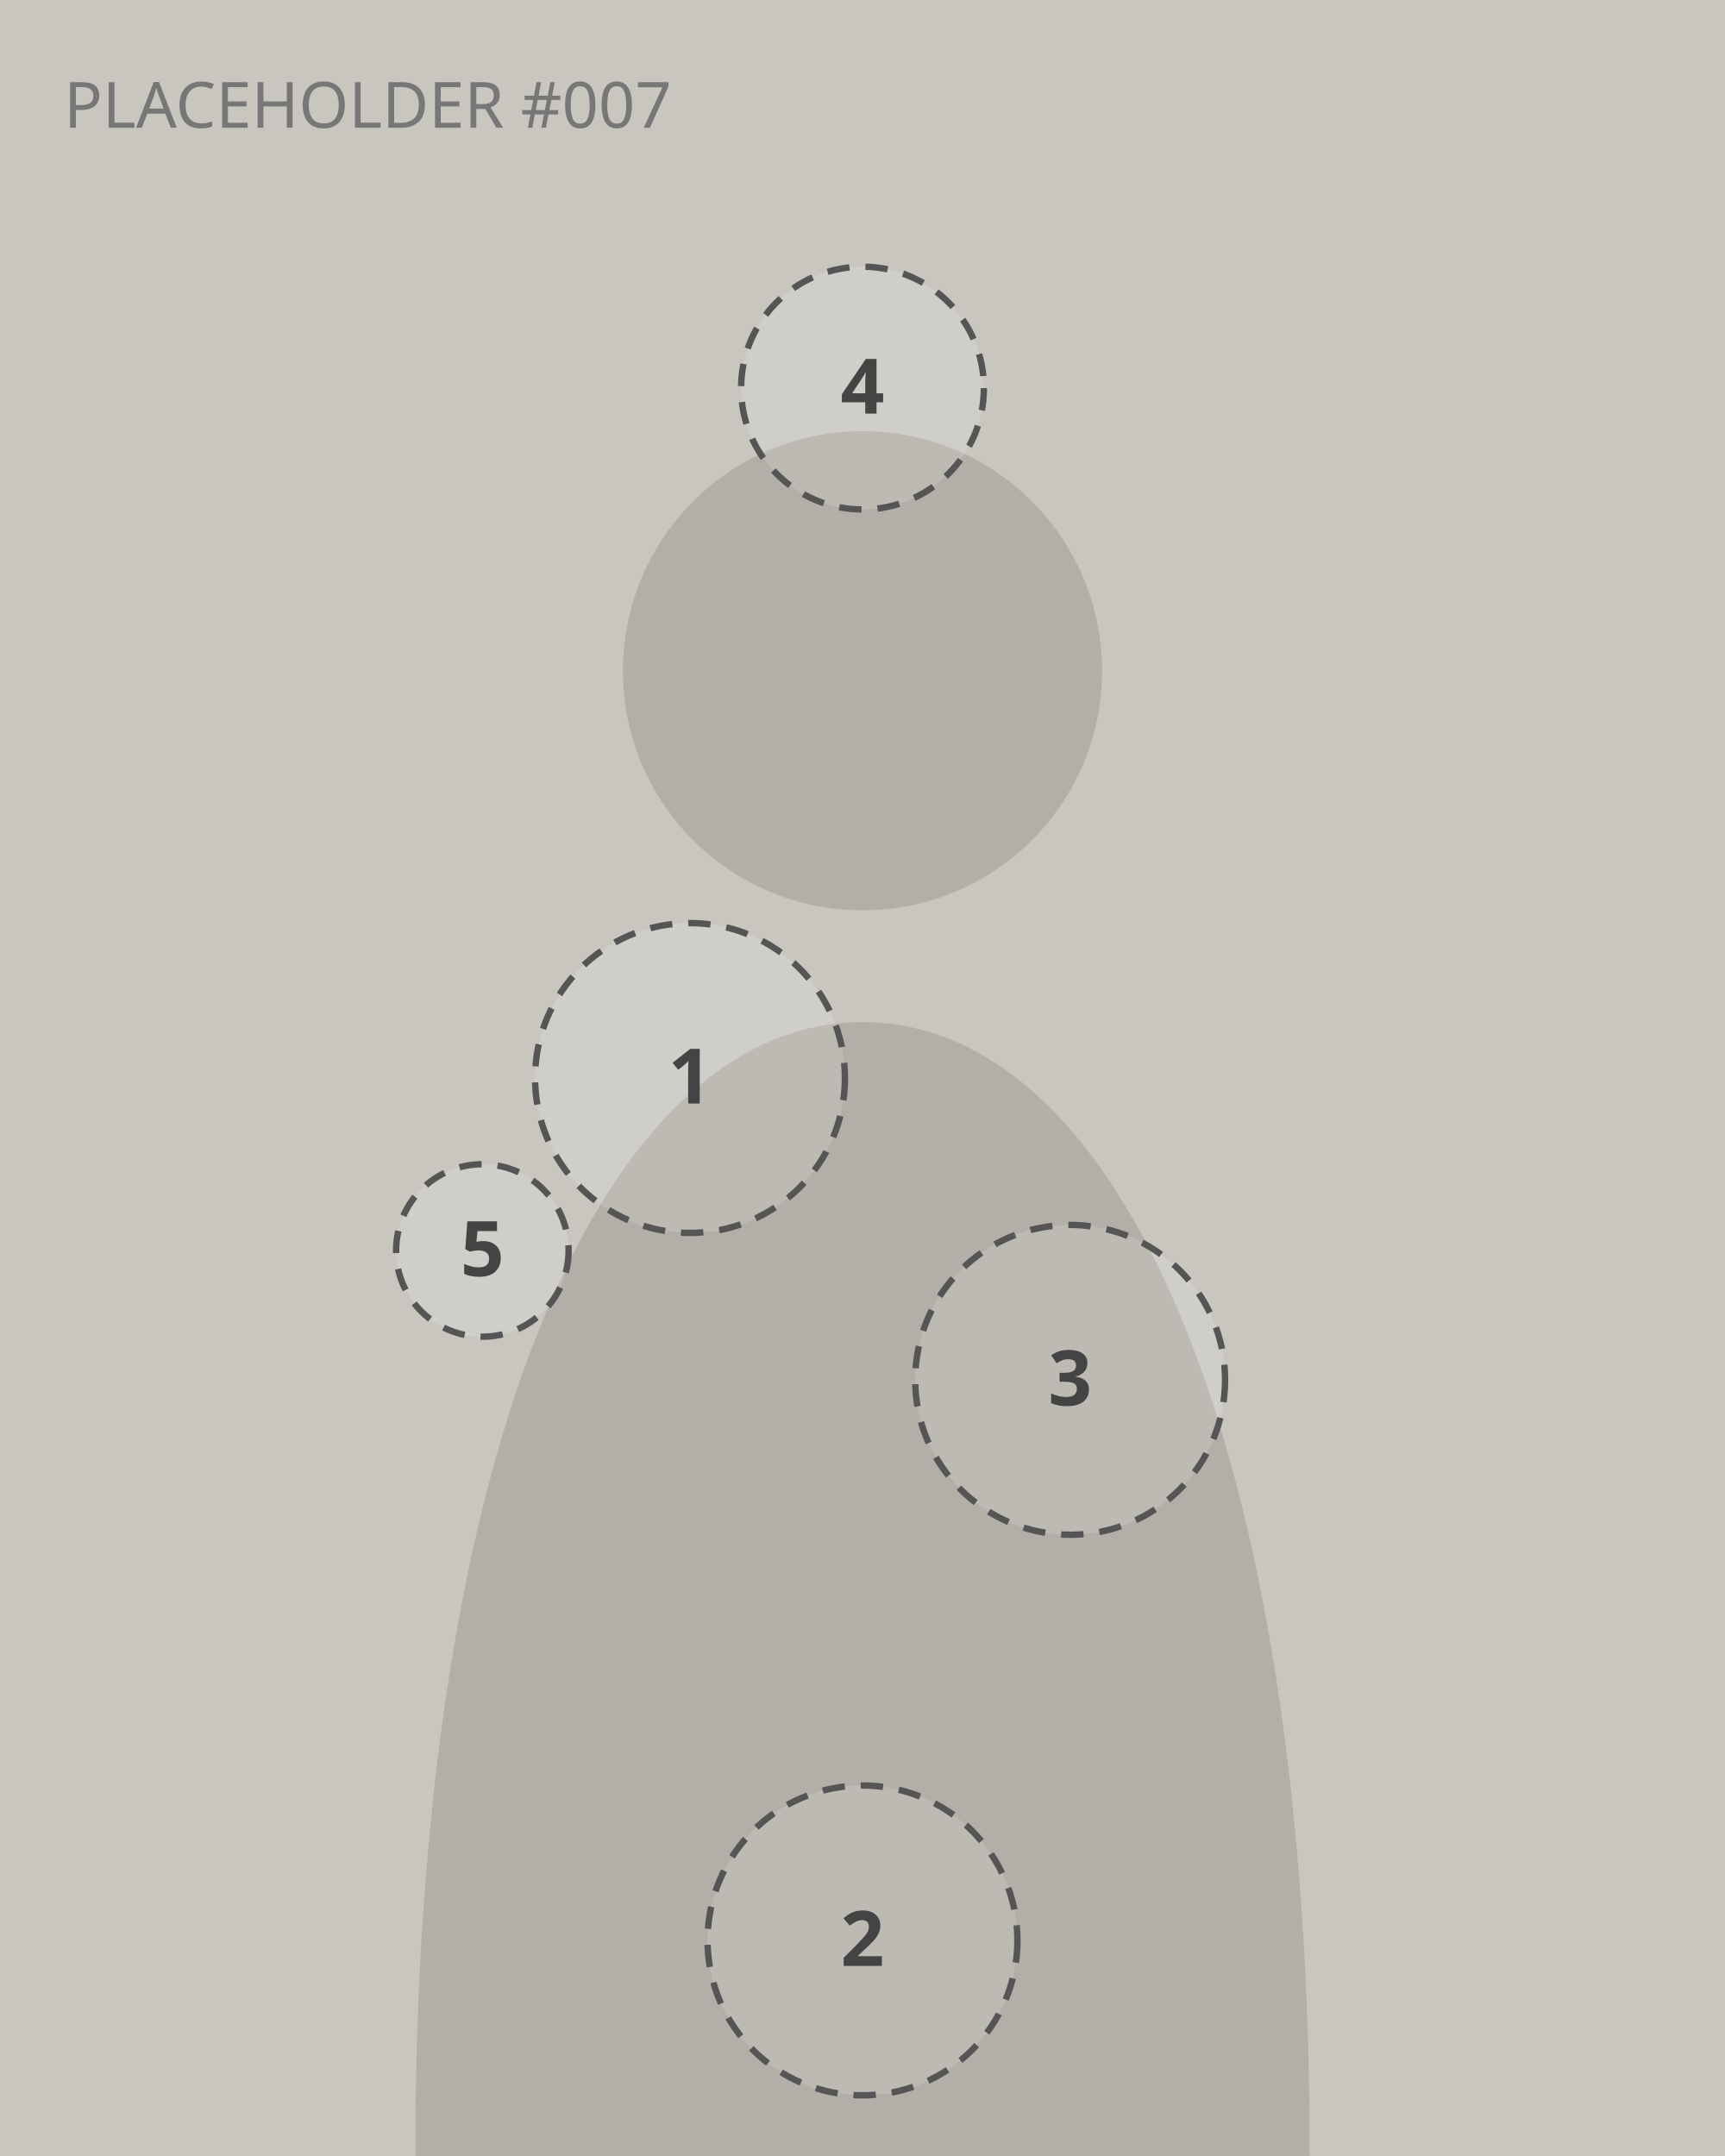
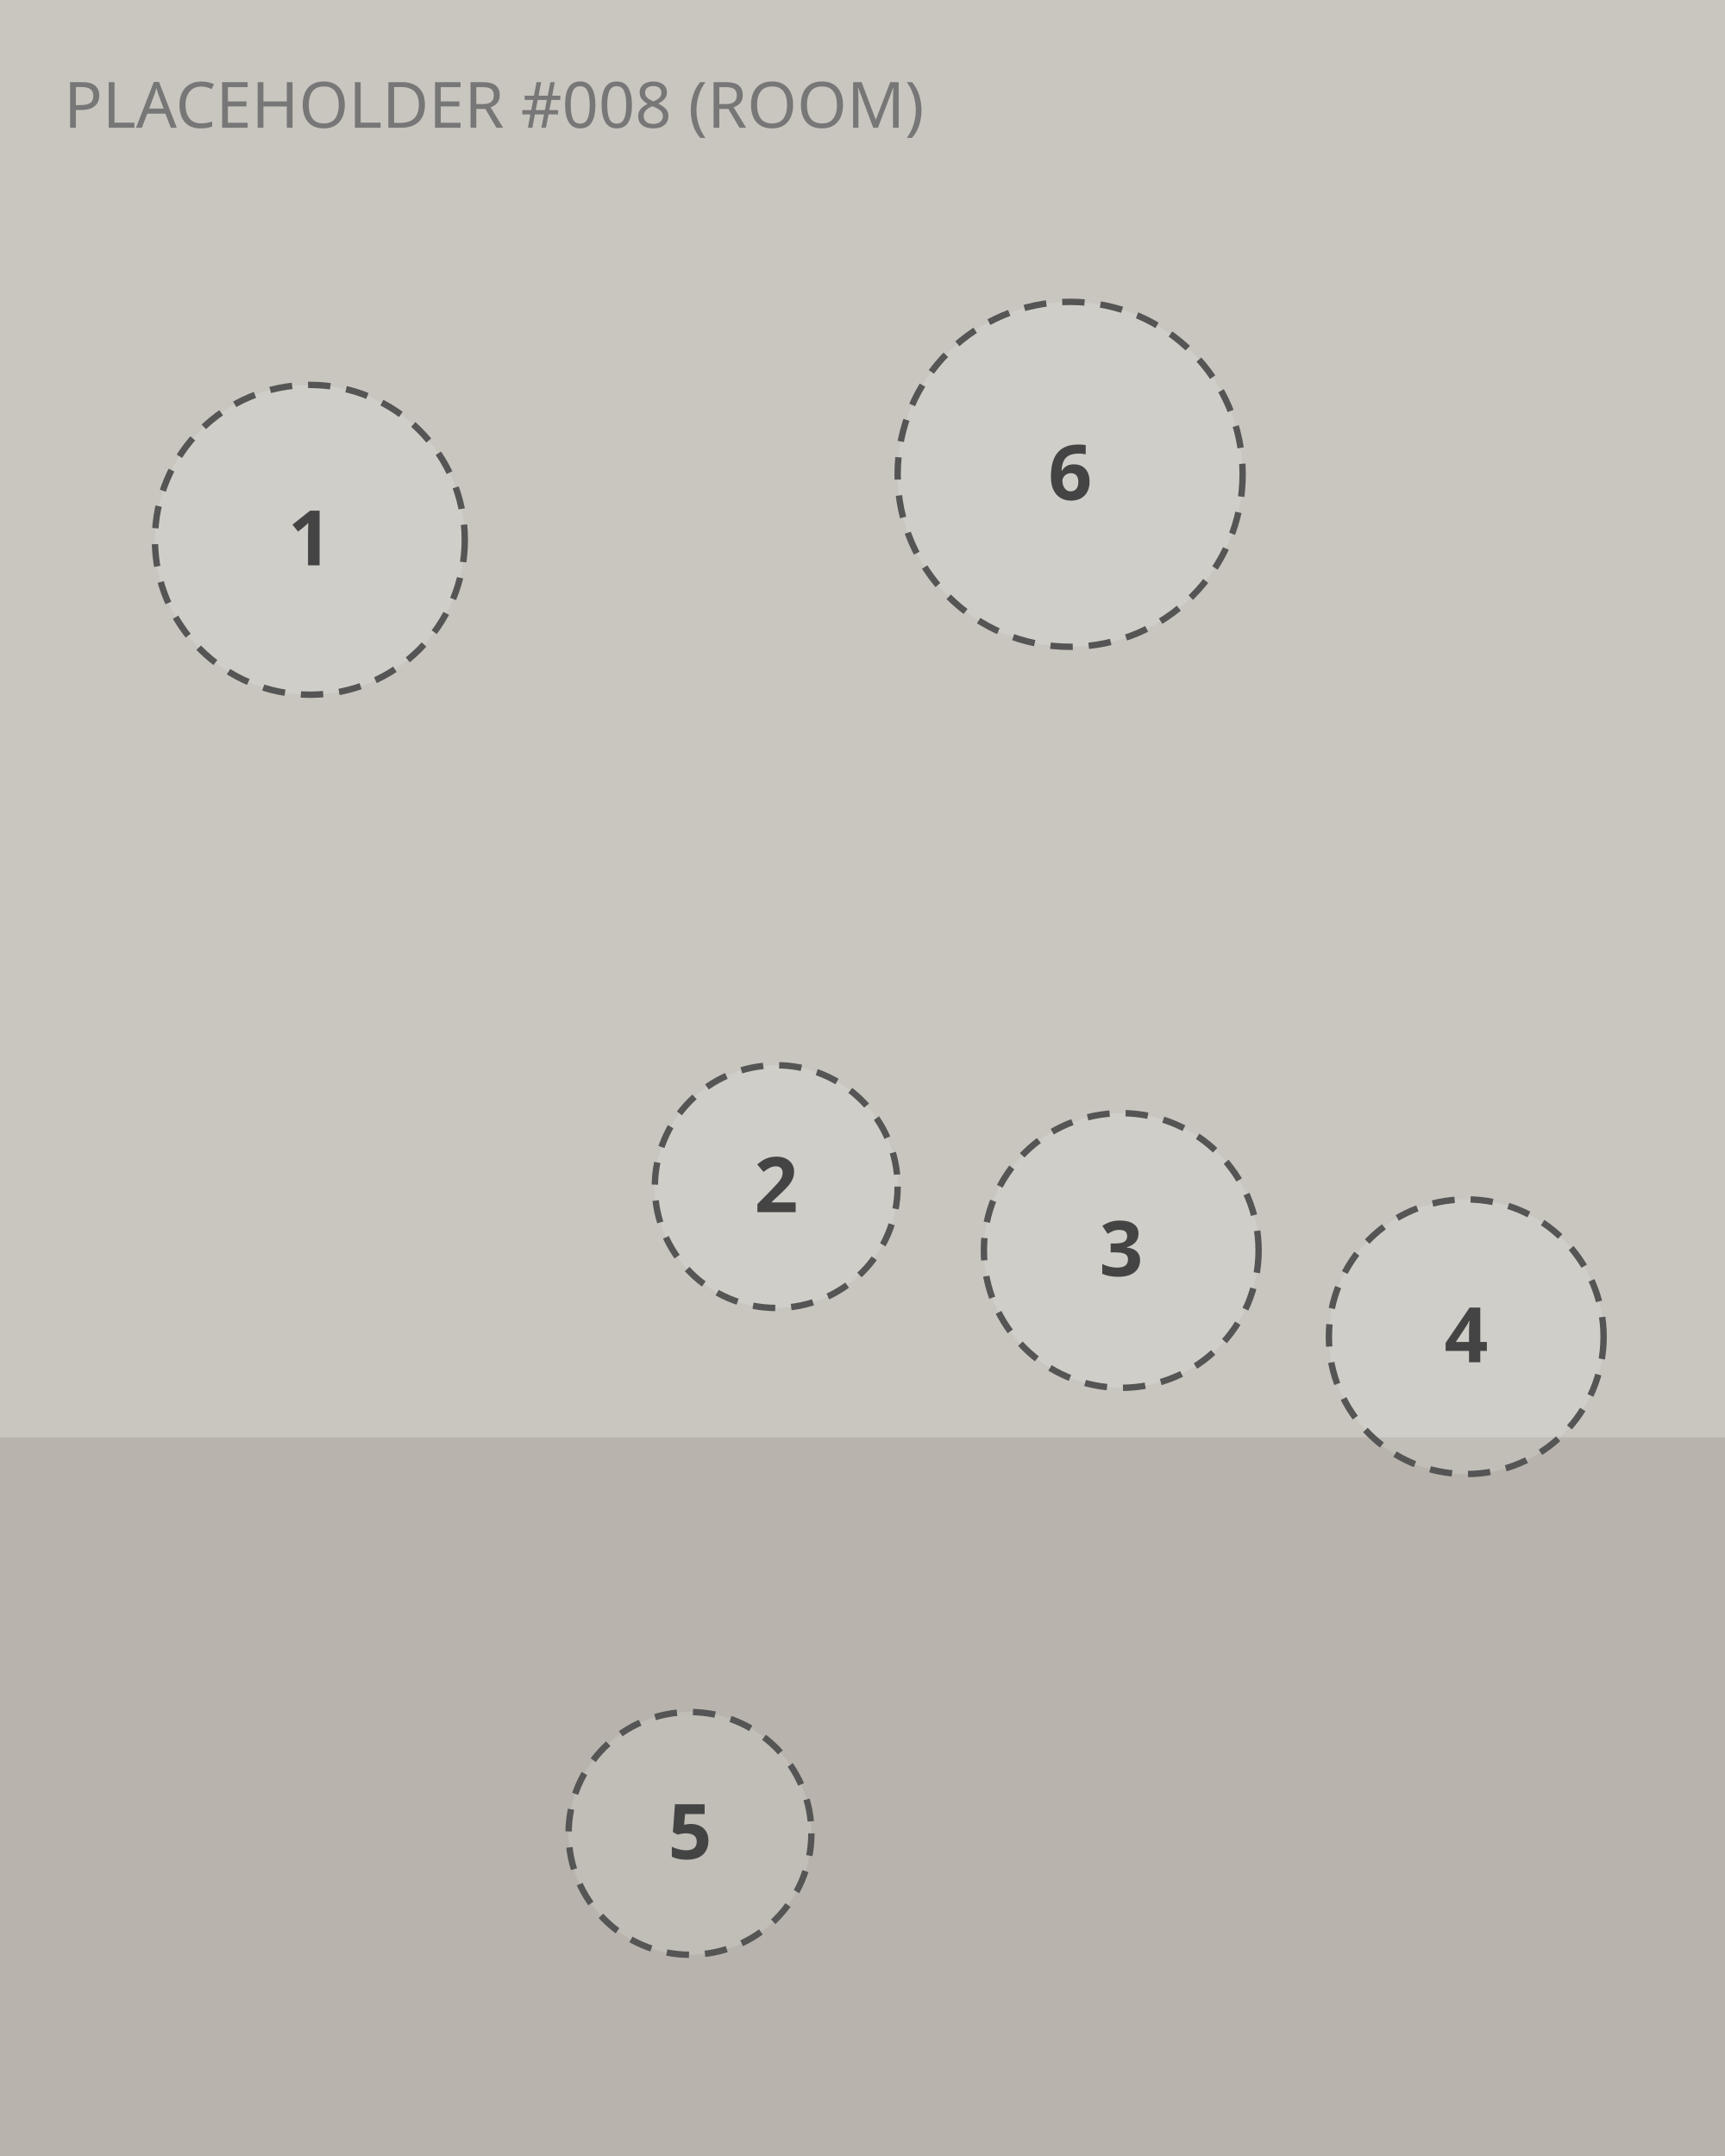
<svg xmlns="http://www.w3.org/2000/svg" viewBox="0 0 1080 1350" width="1080" height="1350">
  <rect width="1080" height="1350" fill="#c9c6c0" />
-   <circle cx="540" cy="420" r="150" fill="#b3afa8" />
-   <path d="M260 1350 C260 900 380 640 540 640 C700 640 820 900 820 1350 Z" fill="#b3afa8" />
-   <text x="40" y="80" font-size="40" fill="#777" font-family="sans-serif">PLACEHOLDER #007</text>
-   <circle cx="432" cy="675" r="97" fill="#ffffff22" stroke="#555" stroke-width="4" stroke-dasharray="14 10" />
-   <text x="432" y="691" font-size="48" text-anchor="middle" fill="#444" font-family="sans-serif" font-weight="700">1</text>
-   <circle cx="540" cy="1215" r="97" fill="#ffffff22" stroke="#555" stroke-width="4" stroke-dasharray="14 10" />
-   <text x="540" y="1231" font-size="48" text-anchor="middle" fill="#444" font-family="sans-serif" font-weight="700">2</text>
-   <circle cx="670" cy="864" r="97" fill="#ffffff22" stroke="#555" stroke-width="4" stroke-dasharray="14 10" />
-   <text x="670" y="880" font-size="48" text-anchor="middle" fill="#444" font-family="sans-serif" font-weight="700">3</text>
-   <circle cx="540" cy="243" r="76" fill="#ffffff22" stroke="#555" stroke-width="4" stroke-dasharray="14 10" />
-   <text x="540" y="259" font-size="48" text-anchor="middle" fill="#444" font-family="sans-serif" font-weight="700">4</text>
-   <circle cx="302" cy="783" r="54" fill="#ffffff22" stroke="#555" stroke-width="4" stroke-dasharray="14 10" />
-   <text x="302" y="799" font-size="48" text-anchor="middle" fill="#444" font-family="sans-serif" font-weight="700">5</text>
+   <rect x="0" y="900" width="1080" height="450" fill="#b8b4ad" />
+   <text x="40" y="80" font-size="40" fill="#777" font-family="sans-serif">PLACEHOLDER #008 (ROOM)</text>
+   <circle cx="194" cy="338" r="97" fill="#ffffff22" stroke="#555" stroke-width="4" stroke-dasharray="14 10" />
+   <text x="194" y="354" font-size="48" text-anchor="middle" fill="#444" font-family="sans-serif" font-weight="700">1</text>
+   <circle cx="486" cy="743" r="76" fill="#ffffff22" stroke="#555" stroke-width="4" stroke-dasharray="14 10" />
+   <text x="486" y="759" font-size="48" text-anchor="middle" fill="#444" font-family="sans-serif" font-weight="700">2</text>
+   <circle cx="702" cy="783" r="86" fill="#ffffff22" stroke="#555" stroke-width="4" stroke-dasharray="14 10" />
+   <text x="702" y="799" font-size="48" text-anchor="middle" fill="#444" font-family="sans-serif" font-weight="700">3</text>
+   <circle cx="918" cy="837" r="86" fill="#ffffff22" stroke="#555" stroke-width="4" stroke-dasharray="14 10" />
+   <text x="918" y="853" font-size="48" text-anchor="middle" fill="#444" font-family="sans-serif" font-weight="700">4</text>
+   <circle cx="432" cy="1148" r="76" fill="#ffffff22" stroke="#555" stroke-width="4" stroke-dasharray="14 10" />
+   <text x="432" y="1164" font-size="48" text-anchor="middle" fill="#444" font-family="sans-serif" font-weight="700">5</text>
+   <circle cx="670" cy="297" r="108" fill="#ffffff22" stroke="#555" stroke-width="4" stroke-dasharray="14 10" />
+   <text x="670" y="313" font-size="48" text-anchor="middle" fill="#444" font-family="sans-serif" font-weight="700">6</text>
</svg>
